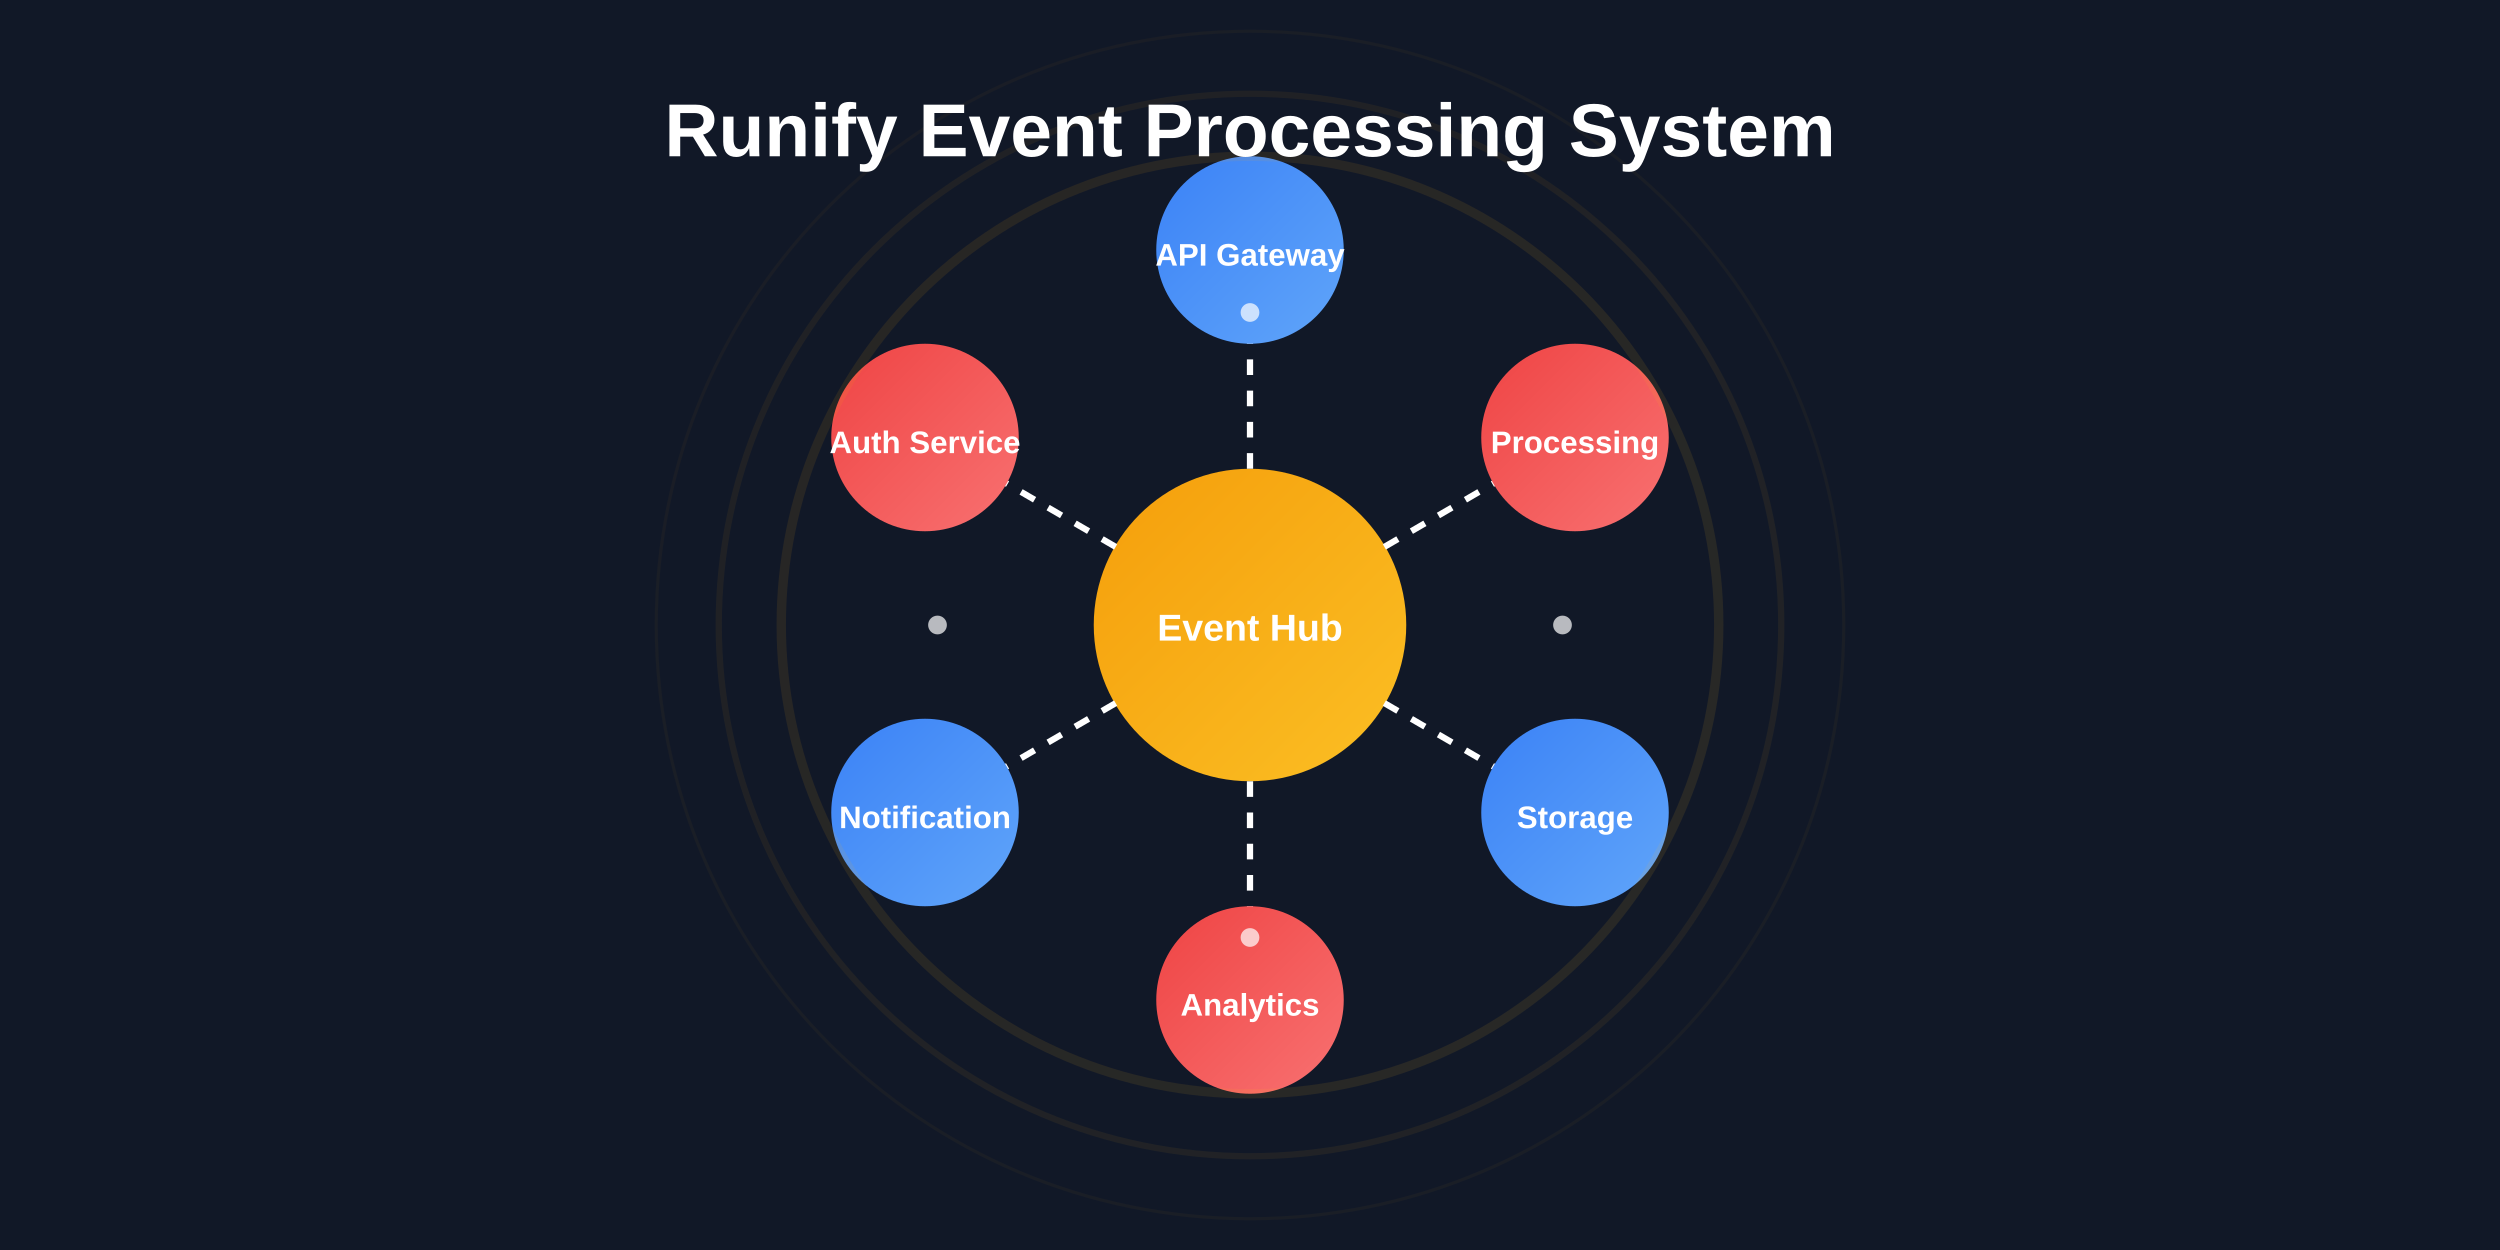
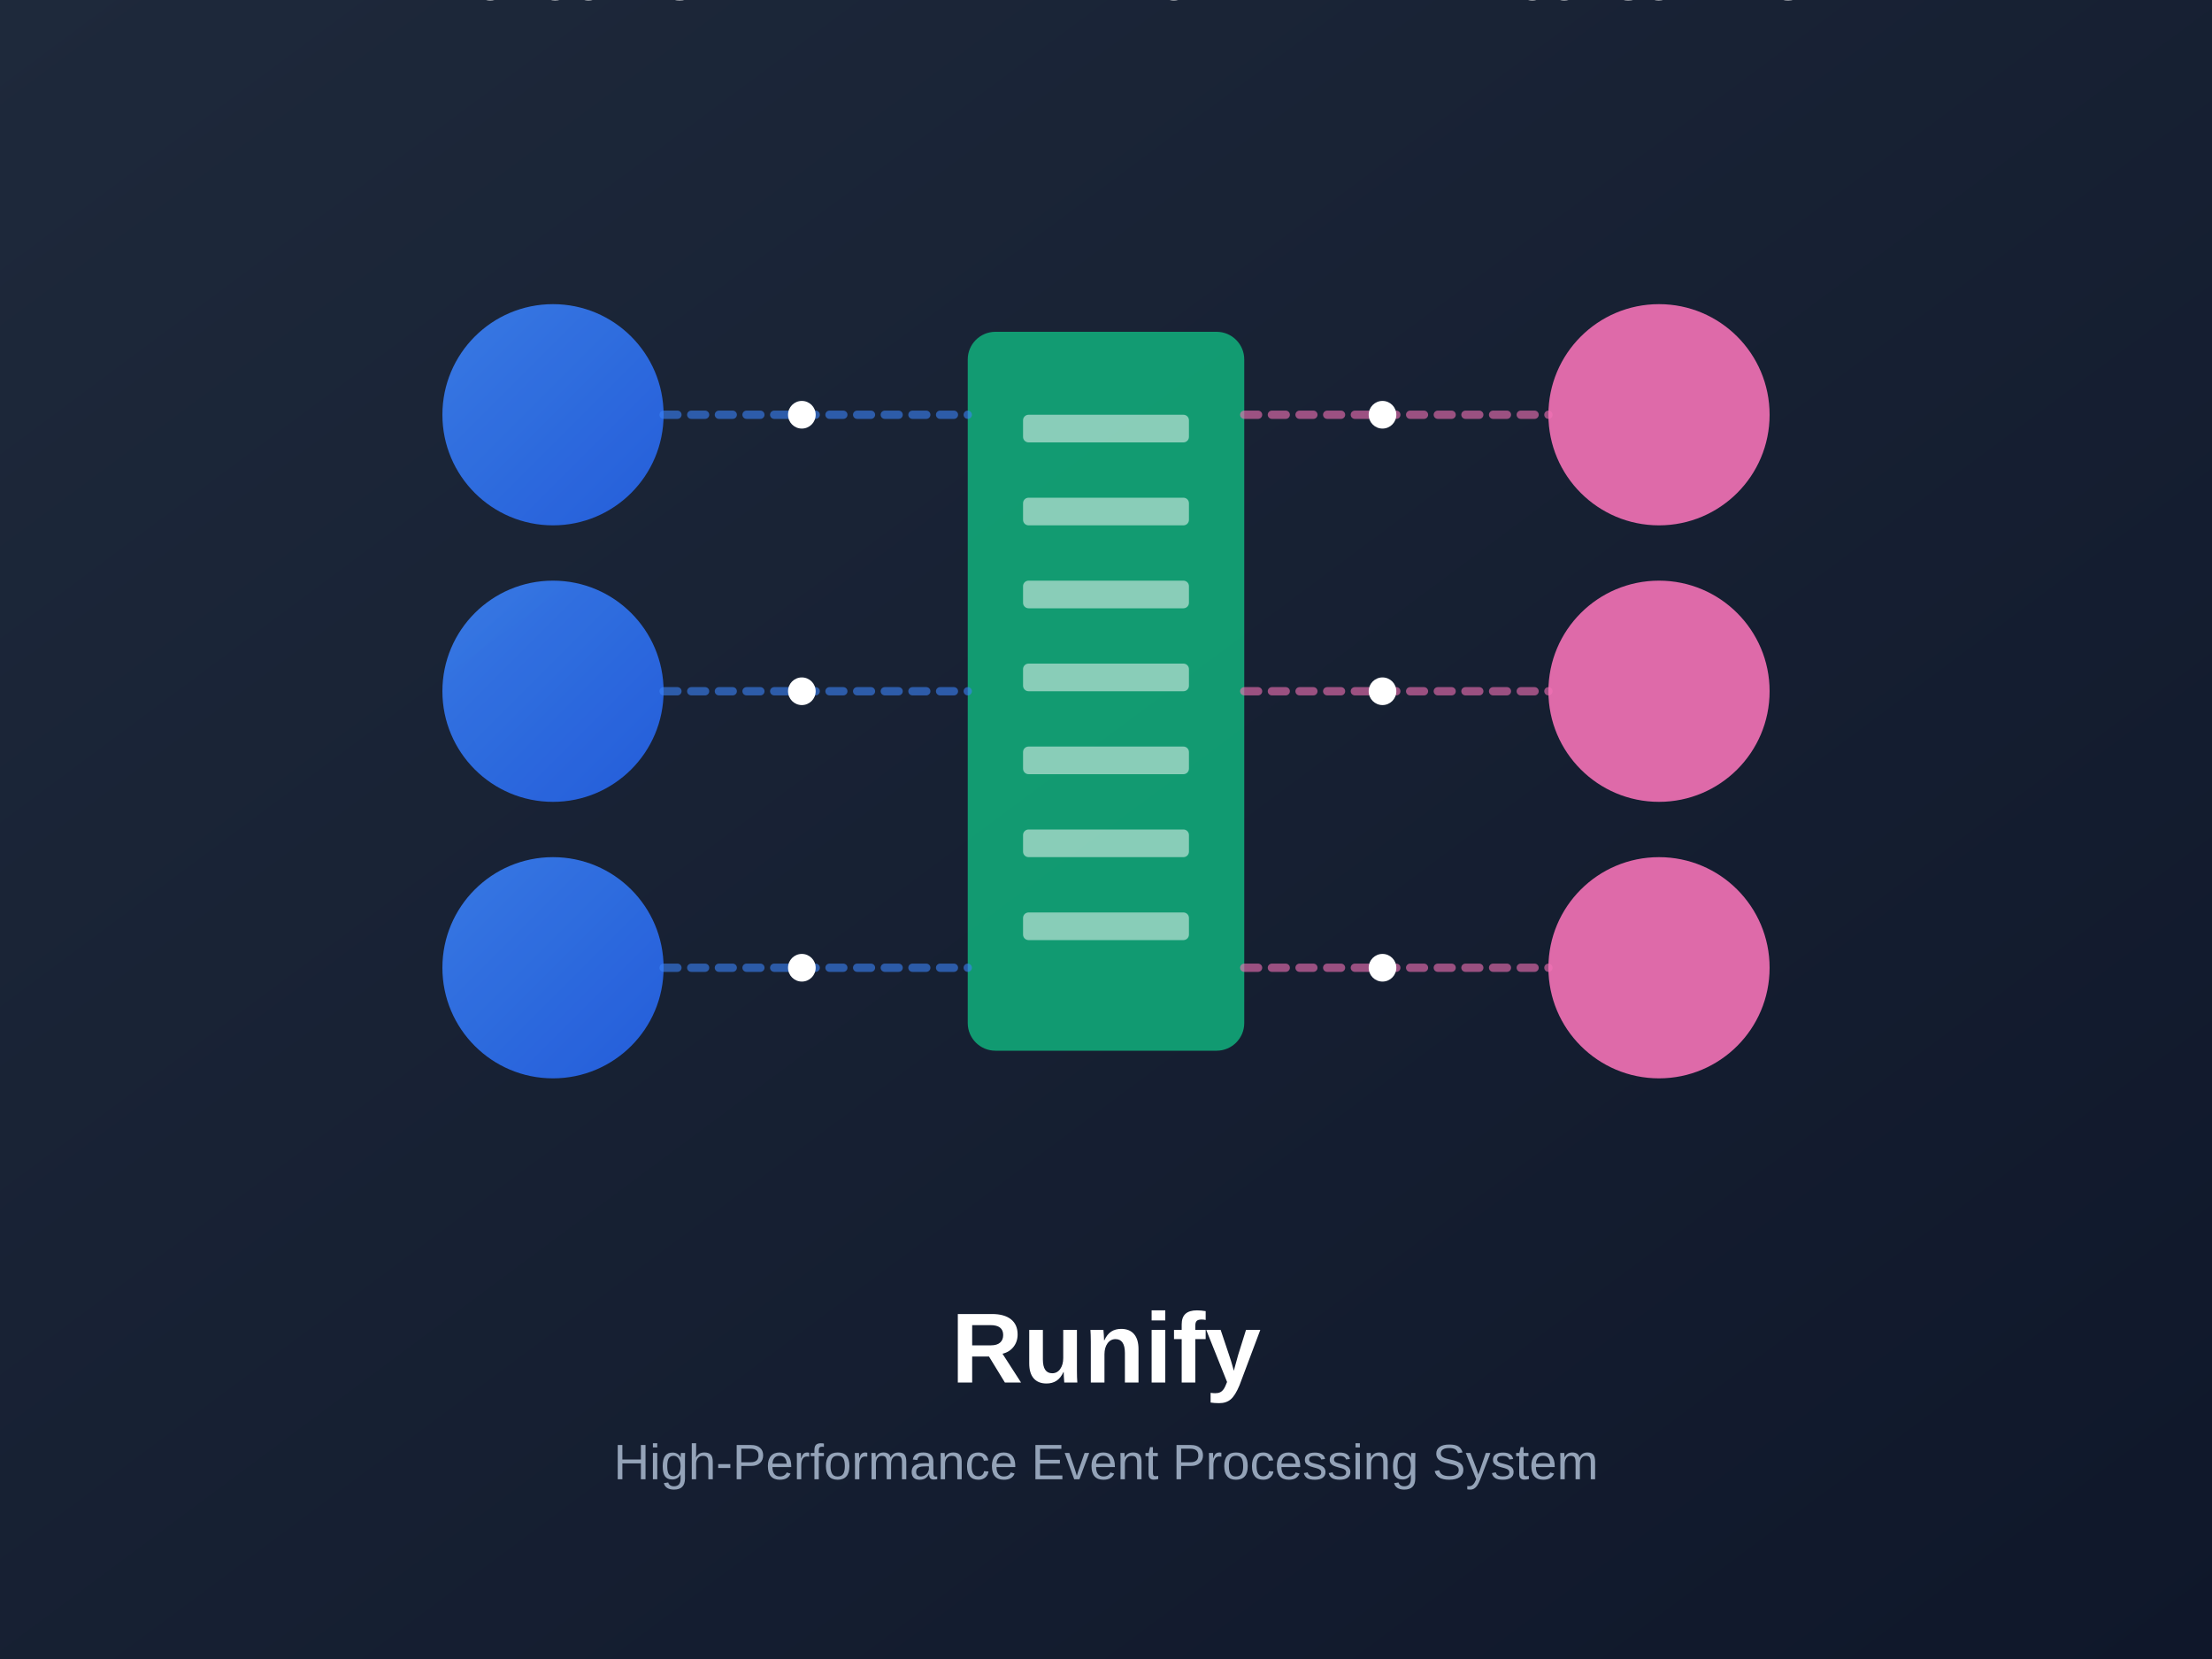
- <svg xmlns="http://www.w3.org/2000/svg" width="800" height="400" viewBox="0 0 800 400">
+ <svg xmlns="http://www.w3.org/2000/svg" width="800px" height="600px" viewBox="0 0 800 600" version="1.1">
  <defs>
-     <linearGradient id="gradientOrange" x1="0%" y1="0%" x2="100%" y2="100%">
-       <stop offset="0%" style="stop-color:#F59E0B;stop-opacity:1" />
-       <stop offset="100%" style="stop-color:#FBBF24;stop-opacity:1" />
+     <linearGradient x1="0%" y1="0%" x2="100%" y2="100%" id="gradientBackground">
+       <stop stop-color="#1E293B" offset="0%" />
+       <stop stop-color="#0F172A" offset="100%" />
    </linearGradient>
-     <linearGradient id="gradientBlue" x1="0%" y1="0%" x2="100%" y2="100%">
-       <stop offset="0%" style="stop-color:#3B82F6;stop-opacity:1" />
-       <stop offset="100%" style="stop-color:#60A5FA;stop-opacity:1" />
+     <linearGradient x1="0%" y1="0%" x2="100%" y2="100%" id="nodeGradient">
+       <stop stop-color="#3B82F6" offset="0%" />
+       <stop stop-color="#2563EB" offset="100%" />
    </linearGradient>
-     <linearGradient id="gradientRed" x1="0%" y1="0%" x2="100%" y2="100%">
-       <stop offset="0%" style="stop-color:#EF4444;stop-opacity:1" />
-       <stop offset="100%" style="stop-color:#F87171;stop-opacity:1" />
+     <linearGradient x1="0%" y1="0%" x2="100%" y2="100%" id="lineGradient">
+       <stop stop-color="#6366F1" offset="0%" />
+       <stop stop-color="#4F46E5" offset="100%" />
    </linearGradient>
  </defs>
-   <rect width="800" height="400" fill="#111827" />
-   <g transform="translate(400, 200)">
-     <circle cx="0" cy="0" r="50" fill="url(#gradientOrange)" />
-     <text x="0" y="5" font-family="Arial, sans-serif" font-size="12" font-weight="bold" fill="#FFFFFF" text-anchor="middle">Event Hub</text>
-     <line x1="0" y1="-50" x2="0" y2="-100" stroke="#FFFFFF" stroke-width="2" stroke-dasharray="5,5" />
-     <line x1="43" y1="-25" x2="86" y2="-50" stroke="#FFFFFF" stroke-width="2" stroke-dasharray="5,5" />
-     <line x1="43" y1="25" x2="86" y2="50" stroke="#FFFFFF" stroke-width="2" stroke-dasharray="5,5" />
-     <line x1="0" y1="50" x2="0" y2="100" stroke="#FFFFFF" stroke-width="2" stroke-dasharray="5,5" />
-     <line x1="-43" y1="25" x2="-86" y2="50" stroke="#FFFFFF" stroke-width="2" stroke-dasharray="5,5" />
-     <line x1="-43" y1="-25" x2="-86" y2="-50" stroke="#FFFFFF" stroke-width="2" stroke-dasharray="5,5" />
-     <circle cx="0" cy="-120" r="30" fill="url(#gradientBlue)" />
-     <text x="0" y="-115" font-family="Arial, sans-serif" font-size="10" font-weight="bold" fill="#FFFFFF" text-anchor="middle">API Gateway</text>
-     <circle cx="104" cy="-60" r="30" fill="url(#gradientRed)" />
-     <text x="104" y="-55" font-family="Arial, sans-serif" font-size="10" font-weight="bold" fill="#FFFFFF" text-anchor="middle">Processing</text>
-     <circle cx="104" cy="60" r="30" fill="url(#gradientBlue)" />
-     <text x="104" y="65" font-family="Arial, sans-serif" font-size="10" font-weight="bold" fill="#FFFFFF" text-anchor="middle">Storage</text>
-     <circle cx="0" cy="120" r="30" fill="url(#gradientRed)" />
-     <text x="0" y="125" font-family="Arial, sans-serif" font-size="10" font-weight="bold" fill="#FFFFFF" text-anchor="middle">Analytics</text>
-     <circle cx="-104" cy="60" r="30" fill="url(#gradientBlue)" />
-     <text x="-104" y="65" font-family="Arial, sans-serif" font-size="10" font-weight="bold" fill="#FFFFFF" text-anchor="middle">Notification</text>
-     <circle cx="-104" cy="-60" r="30" fill="url(#gradientRed)" />
-     <text x="-104" y="-55" font-family="Arial, sans-serif" font-size="10" font-weight="bold" fill="#FFFFFF" text-anchor="middle">Auth Service</text>
+   <g id="Runify" stroke="none" stroke-width="1" fill="none" fill-rule="evenodd">
+     <rect id="Background" fill="url(#gradientBackground)" x="0" y="0" width="800" height="600" />
+     <g id="Nodes">
+       <circle fill="url(#nodeGradient)" cx="200" cy="150" r="40" opacity="0.9" />
+       <circle fill="url(#nodeGradient)" cx="200" cy="250" r="40" opacity="0.9" />
+       <circle fill="url(#nodeGradient)" cx="200" cy="350" r="40" opacity="0.9" />
+       <rect fill="#10B981" x="350" y="120" width="100" height="260" rx="10" opacity="0.8" />
+       <rect fill="#FFFFFF" x="370" y="150" width="60" height="10" rx="2" opacity="0.5" />
+       <rect fill="#FFFFFF" x="370" y="180" width="60" height="10" rx="2" opacity="0.5" />
+       <rect fill="#FFFFFF" x="370" y="210" width="60" height="10" rx="2" opacity="0.5" />
+       <rect fill="#FFFFFF" x="370" y="240" width="60" height="10" rx="2" opacity="0.5" />
+       <rect fill="#FFFFFF" x="370" y="270" width="60" height="10" rx="2" opacity="0.5" />
+       <rect fill="#FFFFFF" x="370" y="300" width="60" height="10" rx="2" opacity="0.5" />
+       <rect fill="#FFFFFF" x="370" y="330" width="60" height="10" rx="2" opacity="0.5" />
+       <circle fill="#F472B6" cx="600" cy="150" r="40" opacity="0.9" />
+       <circle fill="#F472B6" cx="600" cy="250" r="40" opacity="0.9" />
+       <circle fill="#F472B6" cx="600" cy="350" r="40" opacity="0.9" />
+     </g>
+     <g id="Lines" stroke-width="3" stroke-linecap="round" stroke-dasharray="5,5">
+       <path d="M240,150 L350,150" stroke="#3B82F6" opacity="0.6" />
+       <path d="M240,250 L350,250" stroke="#3B82F6" opacity="0.6" />
+       <path d="M240,350 L350,350" stroke="#3B82F6" opacity="0.6" />
+       <path d="M450,150 L560,150" stroke="#F472B6" opacity="0.6" />
+       <path d="M450,250 L560,250" stroke="#F472B6" opacity="0.6" />
+       <path d="M450,350 L560,350" stroke="#F472B6" opacity="0.6" />
+       <circle id="DataPacket1" fill="#FFFFFF" cx="290" cy="150" r="5">
+         <animate attributeName="cx" from="240" to="350" dur="2s" repeatCount="indefinite" />
+       </circle>
+       <circle id="DataPacket2" fill="#FFFFFF" cx="290" cy="250" r="5">
+         <animate attributeName="cx" from="240" to="350" dur="3s" repeatCount="indefinite" />
+       </circle>
+       <circle id="DataPacket3" fill="#FFFFFF" cx="290" cy="350" r="5">
+         <animate attributeName="cx" from="240" to="350" dur="2.5s" repeatCount="indefinite" />
+       </circle>
+       <circle id="DataPacket4" fill="#FFFFFF" cx="500" cy="150" r="5">
+         <animate attributeName="cx" from="450" to="560" dur="2.2s" repeatCount="indefinite" />
+       </circle>
+       <circle id="DataPacket5" fill="#FFFFFF" cx="500" cy="250" r="5">
+         <animate attributeName="cx" from="450" to="560" dur="2.8s" repeatCount="indefinite" />
+       </circle>
+       <circle id="DataPacket6" fill="#FFFFFF" cx="500" cy="350" r="5">
+         <animate attributeName="cx" from="450" to="560" dur="2.4s" repeatCount="indefinite" />
+       </circle>
+     </g>
+     <g id="Labels" font-family="Arial, sans-serif" font-weight="bold" text-anchor="middle">
+       <text fill="#FFFFFF" x="200" cy="430" font-size="16">PRODUCERS</text>
+       <text fill="#FFFFFF" x="400" cy="430" font-size="16">KAFKA BROKER</text>
+       <text fill="#FFFFFF" x="600" cy="430" font-size="16">CONSUMERS</text>
+     </g>
+     <text id="Title" font-family="Arial, sans-serif" font-size="36" font-weight="bold" fill="#FFFFFF" text-anchor="middle" x="400" y="500">
+             Runify
+         </text>
+     <text id="Subtitle" font-family="Arial, sans-serif" font-size="18" fill="#94A3B8" text-anchor="middle" x="400" y="535">
+             High-Performance Event Processing System
+         </text>
  </g>
-   <g>
-     <circle cx="400" cy="200" r="150" fill="none" stroke="url(#gradientOrange)" stroke-width="3" opacity="0.1">
-       <animate attributeName="r" values="150;155;150" dur="3s" repeatCount="indefinite" />
-       <animate attributeName="opacity" values="0.1;0.2;0.1" dur="3s" repeatCount="indefinite" />
-     </circle>
-     <circle cx="400" cy="200" r="170" fill="none" stroke="url(#gradientOrange)" stroke-width="2" opacity="0.07">
-       <animate attributeName="r" values="170;175;170" dur="4s" repeatCount="indefinite" />
-       <animate attributeName="opacity" values="0.07;0.14;0.07" dur="4s" repeatCount="indefinite" />
-     </circle>
-     <circle cx="400" cy="200" r="190" fill="none" stroke="url(#gradientOrange)" stroke-width="1" opacity="0.04">
-       <animate attributeName="r" values="190;195;190" dur="5s" repeatCount="indefinite" />
-       <animate attributeName="opacity" values="0.04;0.08;0.04" dur="5s" repeatCount="indefinite" />
-     </circle>
-   </g>
-   <circle cx="300" cy="200" r="3" fill="#FFFFFF" opacity="0.7">
-     <animate attributeName="cx" values="300;400" dur="2s" repeatCount="indefinite" />
-     <animate attributeName="opacity" values="0.7;0;0.7" dur="2s" repeatCount="indefinite" />
-   </circle>
-   <circle cx="500" cy="200" r="3" fill="#FFFFFF" opacity="0.7">
-     <animate attributeName="cx" values="500;400" dur="2s" repeatCount="indefinite" />
-     <animate attributeName="opacity" values="0.7;0;0.7" dur="2s" repeatCount="indefinite" />
-   </circle>
-   <circle cx="400" cy="300" r="3" fill="#FFFFFF" opacity="0.7">
-     <animate attributeName="cy" values="300;200" dur="2s" repeatCount="indefinite" />
-     <animate attributeName="opacity" values="0.7;0;0.7" dur="2s" repeatCount="indefinite" />
-   </circle>
-   <circle cx="400" cy="100" r="3" fill="#FFFFFF" opacity="0.7">
-     <animate attributeName="cy" values="100;200" dur="2s" repeatCount="indefinite" />
-     <animate attributeName="opacity" values="0.7;0;0.7" dur="2s" repeatCount="indefinite" />
-   </circle>
-   <text x="400" y="50" font-family="Arial, sans-serif" font-size="24" font-weight="bold" fill="#FFFFFF" text-anchor="middle">Runify Event Processing System</text>
</svg>
